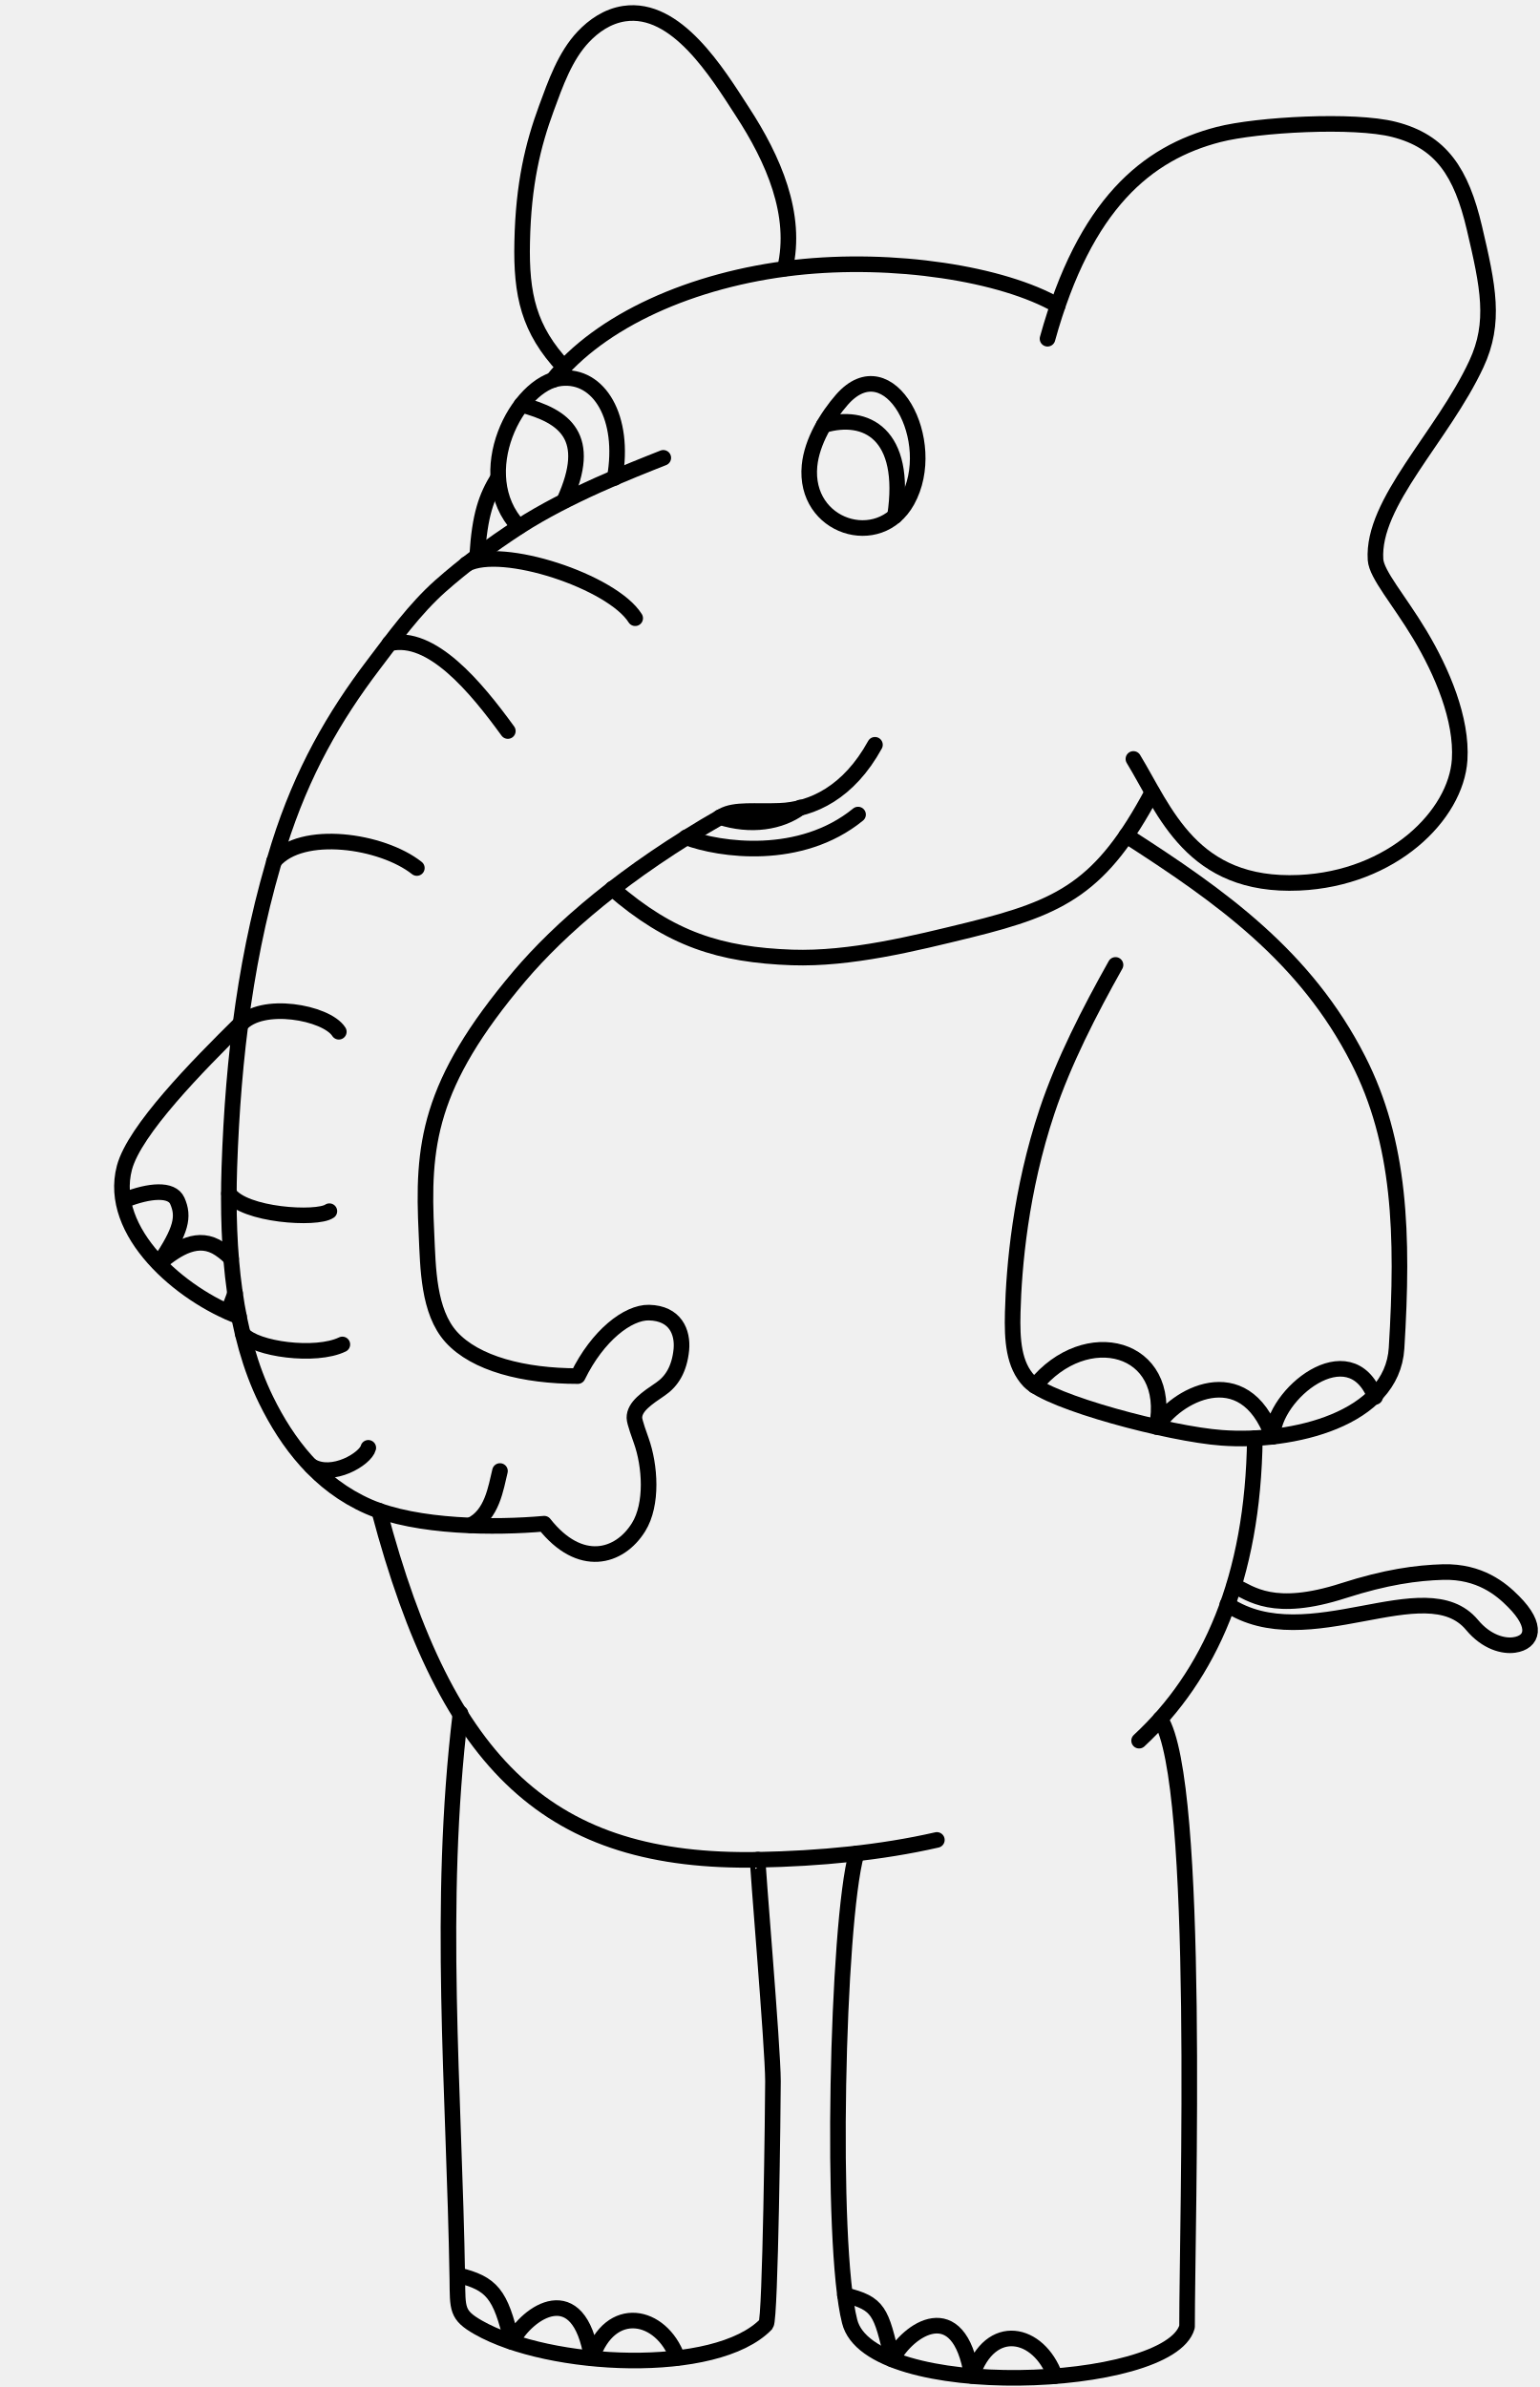
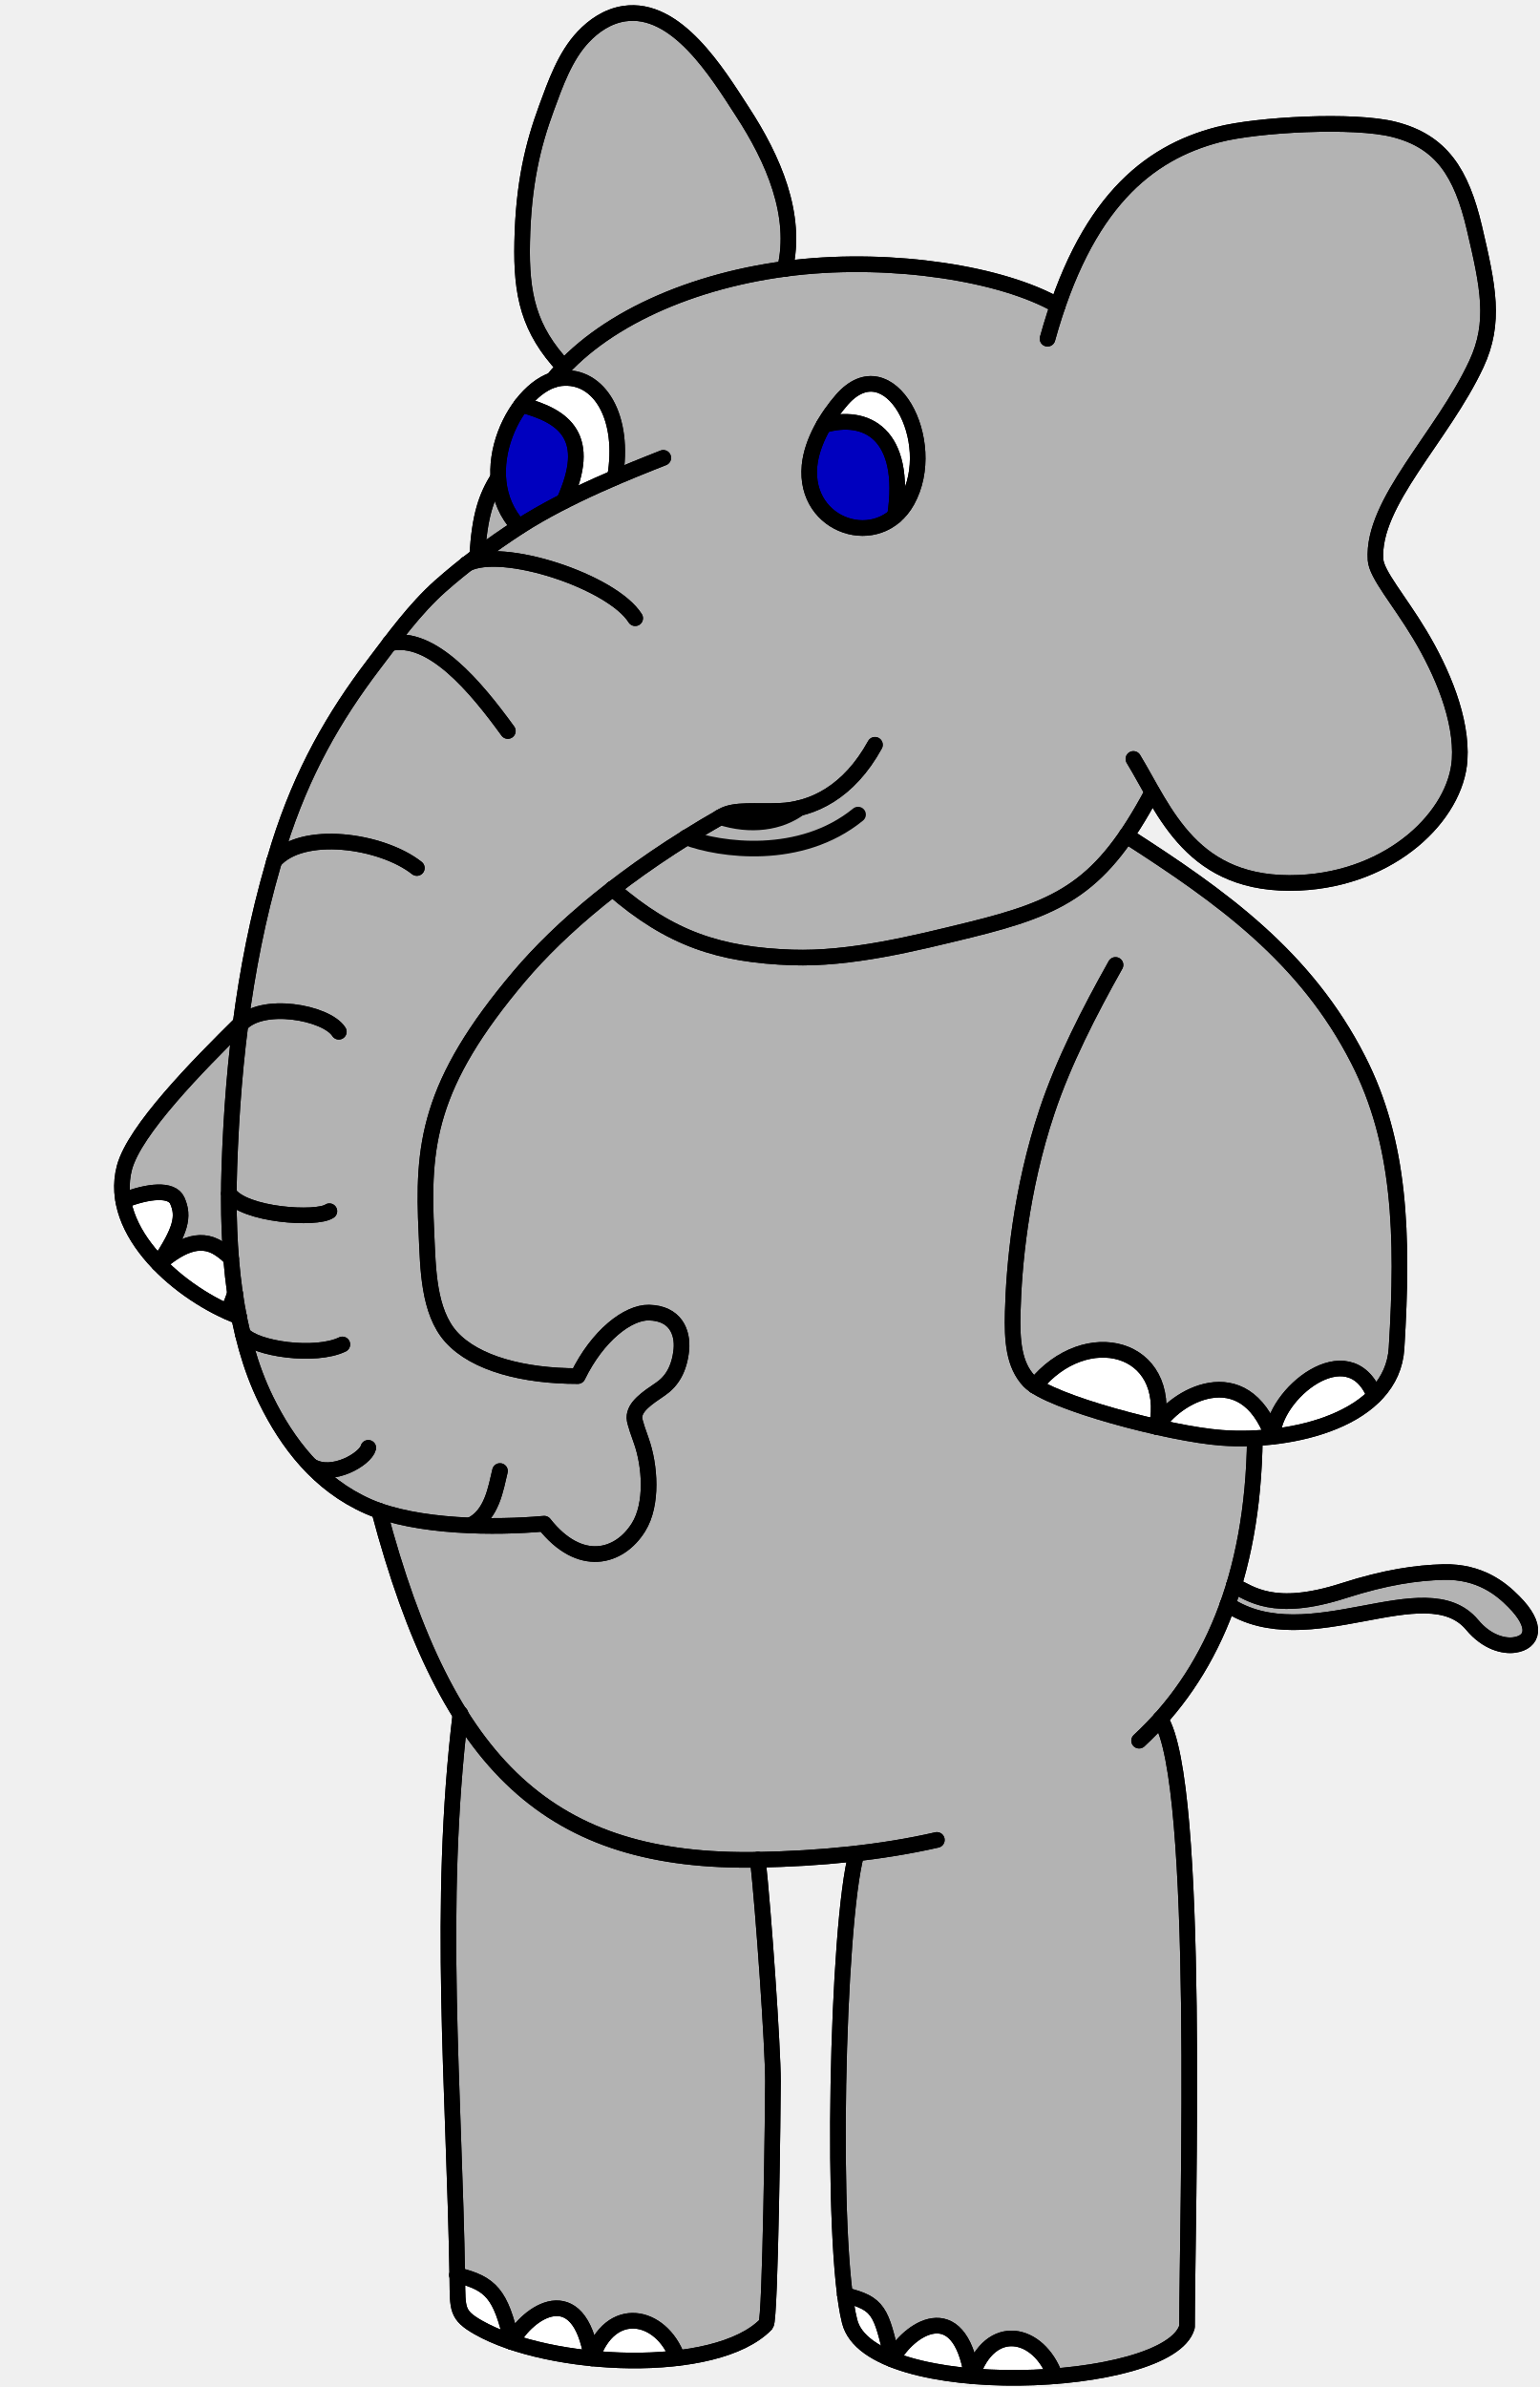
<svg xmlns="http://www.w3.org/2000/svg" xml:space="preserve" width="78.317mm" height="121.444mm" version="1.1" style="shape-rendering:geometricPrecision; text-rendering:geometricPrecision; image-rendering:optimizeQuality; fill-rule:evenodd; clip-rule:evenodd" viewBox="0 0 7832 12144">
  <defs>
    <style type="text/css">
   
    .str0 {stroke:black;stroke-width:79.37;stroke-linecap:round;stroke-linejoin:round}
-     .fil0 {fill:none}
+     .fil3 {fill:none}
+     .fil0 {fill:#0000BF}
+     .fil2 {fill:#B3B3B3}
+     .fil1 {fill:white}
   
  </style>
  </defs>
+   <g id="Colours">
+     <path class="fil0" d="M2871 2549c147,-324 5,-432 -217,-490 -75,98 -126,236 -118,370 5,90 37,177 105,251 72,-47 151,-90 230,-131z" />
+     <path class="fil0" d="M4554 2625c63,-419 -147,-526 -363,-462 -37,64 -65,135 -72,205 -27,275 266,401 434,257z" />
+     <path class="fil1" d="M3129 2429c53,-305 -79,-526 -275,-505 -14,1 -27,4 -41,9 -57,19 -113,65 -160,126 222,58 364,166 217,490 88,-45 177,-85 258,-120z" />
+     <path class="fil1" d="M4616 2548c168,-302 -92,-788 -332,-515 -33,37 -66,82 -94,131 215,-64 426,43 363,462 24,-20 45,-46 62,-78z" />
+     <path class="fil1" d="M902 6109c-28,-62 -148,-50 -275,0 21,116 90,226 181,321 113,-168 130,-240 94,-321z" />
+     <path class="fil1" d="M1119 6354c-109,-73 -218,-3 -310,75 101,105 230,191 352,245 14,-34 27,-66 36,-95 -8,-57 -15,-116 -20,-175 -14,-17 -33,-34 -58,-50z" />
+     <path class="fil1" d="M5886 7260c82,-413 -361,-529 -620,-209 104,70 376,154 620,209z" />
+     <path class="fil1" d="M6476 7309c-148,-408 -503,-203 -590,-49 127,29 246,49 330,55 54,4 111,5 169,2 30,-2 61,-4 91,-7z" />
+     <path class="fil1" d="M6994 7101c-132,-323 -519,-4 -518,209 199,-23 399,-88 518,-209z" />
+     <path class="fil1" d="M2604 11916c-57,-244 -106,-299 -279,-341 0,7 0,14 0,20 3,152 -3,183 106,245 49,28 108,54 173,75z" />
+     <path class="fil1" d="M3011 11999c-65,-413 -327,-236 -407,-83 120,40 261,69 407,83z" />
+     <path class="fil1" d="M3447 11997c-82,-225 -342,-280 -436,2 147,15 298,15 436,-2z" />
+     <path class="fil1" d="M4540 12004c-57,-244 -67,-285 -241,-327 7,53 15,98 24,133 20,84 101,148 217,195z" />
+     <path class="fil1" d="M4945 12089c-65,-413 -325,-237 -405,-84 110,44 252,71 405,84z" />
+     <path class="fil1" d="M5368 12089c-82,-225 -329,-283 -423,-1 138,12 284,12 423,1z" />
+     <path class="fil2" d="M5886 7260c-244,-55 -516,-139 -620,-209 259,-320 701,-204 620,209zm-155 -3009c-205,297 -410,383 -797,479 -282,70 -607,151 -903,140 -366,-13 -618,-93 -914,-350 -203,157 -358,309 -472,443 -468,553 -496,864 -474,1312 8,174 9,395 126,525 122,136 370,199 644,199 101,-206 255,-325 362,-323 135,3 173,100 165,188 -10,101 -50,162 -105,200 -69,47 -135,90 -134,148 0,19 28,96 35,116 46,126 60,323 -14,440 -97,156 -298,213 -480,-18 -105,9 -238,15 -375,9 -162,-7 -330,-28 -465,-75 114,430 247,770 411,1033 338,541 808,755 1515,743 171,-3 339,-13 503,-32 -90,326 -129,1708 -59,2248 174,42 184,83 241,327 79,-153 340,-329 405,84 94,-282 341,-225 423,1 337,-26 634,-116 672,-252 0,-541 69,-2775 -136,-3092 144,-160 260,-353 342,-582 11,-31 22,-63 32,-96 66,-218 103,-467 107,-750 -58,3 -115,2 -169,-2 -84,-6 -203,-27 -330,-55 87,-154 442,-358 590,49 -1,-213 386,-532 518,-209 64,-64 105,-144 111,-242 36,-582 19,-1048 -195,-1467 -268,-526 -697,-831 -1180,-1141z" />
+     <path class="fil2" d="M7702 8148c-65,-65 -172,-154 -357,-150 -137,3 -291,24 -509,95 -357,115 -473,12 -558,-26 -10,33 -21,65 -32,96 409,269 1009,-180 1245,104 74,89 160,110 215,102 92,-13 123,-94 -4,-221z" />
+     <path class="fil2" d="M3932 10589c0,-174 -48,-866 -77,-1128 -706,12 -1177,-202 -1515,-743 -117,978 -33,1884 -16,2857 174,42 223,97 279,341 79,-153 342,-330 407,83 94,-282 354,-227 436,-2 193,-23 359,-78 450,-173 23,-26 35,-1129 35,-1236z" />
+     <path class="fil2" d="M1168 5937c8,-244 25,-485 55,-723 0,-2 1,-5 1,-7 -219,216 -540,542 -591,734 -15,57 -16,113 -6,168 127,-50 247,-62 275,0 36,81 19,152 -94,321 93,-78 202,-148 310,-75 25,17 44,33 58,50 -9,-109 -12,-220 -12,-333 0,-45 1,-90 3,-134z" />
+     <path class="fil2" d="M3664 4157c4,-2 8,-4 11,-6 63,-36 169,-21 291,-26 34,-1 69,-6 104,-15 -101,76 -251,97 -406,47zm3335 -1310c-19,-291 339,-624 513,-995 99,-212 61,-395 -10,-693 -66,-281 -168,-440 -409,-501 -202,-52 -696,-25 -893,26 -333,86 -626,310 -818,871 -281,-162 -835,-249 -1336,-193 -17,2 -35,4 -52,6 -465,61 -881,244 -1124,501 -20,21 -39,43 -56,65 14,-5 27,-8 41,-9 195,-20 328,200 275,505 -81,35 -170,75 -258,120 -79,40 -158,84 -230,131 -74,48 -145,97 -212,148 -19,14 -37,28 -55,43 -46,36 -91,74 -134,112 -96,85 -179,188 -257,291 -28,37 -55,73 -82,109 -199,262 -363,545 -480,917 -9,27 -17,54 -25,81 -81,273 -135,549 -171,828l-1 7c-31,238 -48,479 -55,723 -1,45 -2,90 -3,134 -1,113 3,225 12,333 5,59 11,118 20,175 6,40 12,79 20,118 6,30 12,60 20,90 29,119 67,231 118,334 58,119 132,236 229,336 80,83 177,155 292,205 17,8 35,15 54,21 135,47 303,69 465,75 137,6 270,0 375,-9 182,231 383,174 480,18 73,-117 59,-314 14,-440 -7,-20 -35,-96 -35,-116 -1,-58 65,-101 134,-148 55,-38 95,-99 105,-200 8,-88 -30,-185 -165,-188 -107,-2 -261,116 -362,323 -274,0 -521,-63 -644,-199 -117,-130 -118,-351 -126,-525 -22,-448 6,-759 474,-1312 114,-135 269,-286 472,-443 296,257 548,337 914,350 296,10 621,-71 903,-140 388,-96 593,-182 797,-479 44,-63 87,-136 133,-221 135,235 308,481 747,462 474,-21 799,-344 817,-626 13,-206 -89,-448 -203,-637 -105,-176 -220,-305 -225,-381zm-2446 -222c-168,145 -461,19 -434,-257 7,-70 35,-141 72,-205 28,-49 61,-93 94,-131 240,-273 500,213 332,515 -18,31 -39,57 -62,78z" />
+     <path class="fil2" d="M3994 1368c65,-274 -60,-559 -217,-801 -128,-196 -335,-538 -601,-498 -86,13 -156,63 -208,118 -93,98 -141,238 -188,364 -68,185 -117,384 -123,680 -6,268 33,445 213,637 243,-257 660,-439 1124,-501z" />
+     <path class="fil2" d="M2641 2680c-68,-73 -100,-161 -105,-251 -61,98 -94,190 -107,399 67,-51 138,-100 212,-148z" />
+   </g>
  <g id="lineart">
-     <g id="_741976960">
-       <path class="fil0 str0" d="M2870 1868c-180,-192 -219,-369 -213,-637 6,-296 55,-495 123,-680 46,-125 95,-266 188,-364 52,-55 122,-105 208,-118 266,-40 474,302 601,498 158,242 282,525 217,799" />
-       <path class="fil0 str0" d="M5330 1723c190,-686 506,-945 870,-1039 197,-51 690,-78 893,-26 241,61 343,220 409,501 70,298 109,481 10,693 -173,371 -532,704 -513,995 5,76 120,206 225,381 114,190 216,431 203,637 -18,282 -343,605 -817,626 -547,24 -682,-365 -843,-630" />
-       <path class="fil0 str0" d="M4284 2033c-76,87 -153,213 -165,336 -30,314 355,434 497,179 168,-302 -92,-788 -332,-515z" />
-       <path class="fil0 str0" d="M4191 2163c215,-64 426,43 363,462" />
-       <path class="fil0 str0" d="M3128 2431c54,-306 -79,-528 -274,-507 -222,23 -463,488 -214,756" />
-       <path class="fil0 str0" d="M2653 2059c222,58 365,164 218,488" />
-       <path class="fil0 str0" d="M2428 2828c13,-209 46,-300 107,-399" />
-       <path class="fil0 str0" d="M2813 1933c239,-301 709,-513 1233,-572 501,-56 1055,31 1336,193" />
-       <path class="fil0 str0" d="M3116 4521c296,257 548,337 914,350 296,10 621,-71 903,-140 471,-116 672,-218 930,-700" />
-       <path class="fil0 str0" d="M5731 4251c483,310 912,615 1180,1141 214,419 231,885 195,1467 -22,361 -528,483 -890,456 -264,-19 -876,-181 -979,-288 -79,-83 -88,-207 -84,-351 6,-230 39,-618 175,-1024 84,-251 215,-506 348,-743" />
-       <path class="fil0 str0" d="M1224 5207c-219,216 -540,542 -591,734 -86,328 288,647 583,757" />
-       <path class="fil0 str0" d="M635 6105c127,-50 239,-58 267,4 36,81 21,150 -92,318 93,-78 200,-146 308,-73 25,17 44,33 58,50m20 175c-9,29 -22,60 -36,94" />
-       <path class="fil0 str0" d="M5266 7051c259,-320 701,-204 620,209 87,-154 442,-358 590,50 -1,-214 391,-535 521,-203" />
-       <path class="fil0 str0" d="M6385 7317c-9,715 -232,1208 -589,1539m-1029 505c-285,65 -594,95 -912,101 -1050,18 -1579,-464 -1926,-1776" />
-       <path class="fil0 str0" d="M6280 8068c84,38 198,140 555,25 218,-70 372,-91 509,-95 185,-4 293,85 357,150 127,127 96,208 4,221 -54,8 -141,-13 -215,-102 -237,-284 -836,166 -1245,-104" />
-       <path class="fil0 str0" d="M2121 4416c-178,-141 -586,-200 -727,-34" />
-       <path class="fil0 str0" d="M1724 5249c-63,-99 -396,-159 -501,-35" />
-       <path class="fil0 str0" d="M1676 6162c-63,44 -435,22 -511,-90" />
-       <path class="fil0 str0" d="M1236 6787c63,77 370,119 506,53" />
-       <path class="fil0 str0" d="M1583 7458c108,66 277,-36 291,-92" />
-       <path class="fil0 str0" d="M2394 7760c110,-51 129,-191 150,-276" />
-       <path class="fil0 str0" d="M1982 3273c213,-50 438,220 602,446" />
-       <path class="fil0 str0" d="M2373 2870c180,-97 742,89 859,275" />
-       <path class="fil0 str0" d="M3856 9461c-6,-2 77,953 77,1128 0,108 -13,1210 -35,1236 -255,264 -1103,223 -1465,16 -110,-63 -104,-93 -106,-245 -16,-981 -102,-1894 16,-2879" />
-       <path class="fil0 str0" d="M5904 8746c206,317 136,2551 136,3092 -89,320 -1617,382 -1717,-28 -100,-392 -64,-2023 35,-2380" />
-       <path class="fil0 str0" d="M2329 11575c174,42 218,96 275,340 79,-153 342,-330 407,83 94,-282 354,-227 436,-2" />
-       <path class="fil0 str0" d="M4299 11677c174,42 184,83 241,327 79,-153 340,-329 405,84 94,-282 341,-225 423,1" />
-       <path class="fil0 str0" d="M3375 2329c-159,63 -485,190 -734,351 -146,95 -280,195 -401,302 -130,116 -236,263 -340,400 -199,262 -363,545 -480,917 -168,534 -234,1079 -253,1639 -14,433 24,853 187,1185 107,218 266,430 521,542 247,108 648,109 894,87 182,231 383,174 480,18 73,-117 59,-314 14,-440 -7,-20 -35,-96 -35,-116 -1,-58 65,-101 134,-148 55,-38 95,-99 105,-200 8,-88 -30,-185 -165,-188 -107,-2 -261,116 -362,323 -274,0 -521,-63 -644,-199 -117,-130 -118,-351 -126,-525 -22,-448 6,-759 474,-1312 202,-238 533,-529 1032,-814 63,-36 169,-21 291,-26 166,-6 352,-94 485,-336" />
-       <path class="fil0 str0" d="M3664 4157c155,50 308,27 409,-49" />
-       <path class="fil0 str0" d="M3491 4260c172,65 582,123 875,-116" />
-     </g>
+     <path class="fil3 str0" d="M2870 1868c-180,-192 -219,-369 -213,-637 6,-296 55,-495 123,-680 46,-125 95,-266 188,-364 52,-55 122,-105 208,-118 266,-40 474,302 601,498 158,242 282,527 217,801" />
+     <path class="fil3 str0" d="M5330 1723c190,-686 506,-945 870,-1039 197,-51 690,-78 893,-26 241,61 343,220 409,501 70,298 109,481 10,693 -173,371 -532,704 -513,995 5,76 120,206 225,381 114,190 216,431 203,637 -18,282 -343,605 -817,626 -547,24 -682,-365 -843,-630" />
+     <path class="fil3 str0" d="M4284 2033c-76,87 -153,213 -165,336 -30,314 355,434 497,179 168,-302 -92,-788 -332,-515z" />
+     <path class="fil3 str0" d="M4191 2163c215,-64 426,43 363,462" />
+     <path class="fil3 str0" d="M3129 2429c53,-305 -79,-526 -275,-505 -222,23 -463,488 -214,756 -249,-268 -8,-733 214,-756" />
+     <path class="fil3 str0" d="M2653 2059c222,58 364,166 217,490" />
+     <path class="fil3 str0" d="M2428 2828c13,-209 46,-300 107,-399" />
+     <path class="fil3 str0" d="M2813 1933c239,-301 709,-513 1233,-572 501,-56 1055,31 1336,193" />
+     <path class="fil3 str0" d="M3116 4521c296,257 548,337 914,350 296,10 621,-71 903,-140 471,-116 672,-218 930,-700" />
+     <path class="fil3 str0" d="M5731 4251c483,310 912,615 1180,1141 214,419 231,885 195,1467 -22,361 -528,483 -890,456 -264,-19 -876,-181 -979,-288 -79,-83 -88,-207 -84,-351 6,-230 39,-618 175,-1024 84,-251 215,-506 348,-743" />
+     <path class="fil3 str0" d="M1224 5207c-219,216 -540,542 -591,734 -86,328 288,647 583,757" />
+     <path class="fil3 str0" d="M627 6108c127,-50 247,-62 275,0 36,81 19,152 -94,321 93,-78 202,-148 310,-75 25,17 44,33 58,50m20 175c-9,29 -22,61 -36,95" />
+     <path class="fil3 str0" d="M5266 7051c259,-320 701,-204 620,209 87,-154 442,-358 590,49 -1,-213 386,-532 518,-209" />
+     <path class="fil3 str0" d="M6385 7317c-9,715 -232,1208 -589,1539m-1029 505c-285,65 -594,95 -912,101 -1050,18 -1579,-464 -1926,-1776" />
+     <path class="fil3 str0" d="M6278 8067c84,38 200,141 558,26 218,-70 372,-91 509,-95 185,-4 293,85 357,150 127,127 96,208 4,221 -54,8 -141,-13 -215,-102 -237,-284 -836,166 -1245,-104" />
+     <path class="fil3 str0" d="M2121 4416c-178,-141 -586,-200 -727,-34" />
+     <path class="fil3 str0" d="M1724 5249c-63,-99 -396,-159 -501,-35" />
+     <path class="fil3 str0" d="M1676 6162c-63,44 -435,22 -511,-90" />
+     <path class="fil3 str0" d="M1236 6787c63,77 370,119 506,53" />
+     <path class="fil3 str0" d="M1583 7458c108,66 277,-36 291,-92" />
+     <path class="fil3 str0" d="M2394 7760c110,-51 129,-191 150,-276" />
+     <path class="fil3 str0" d="M1982 3273c213,-50 438,220 602,446" />
+     <path class="fil3 str0" d="M2373 2870c180,-97 742,89 859,275" />
+     <path class="fil3 str0" d="M3856 9461c29,261 77,953 77,1128 0,108 -13,1210 -35,1236 -255,264 -1103,223 -1465,16 -110,-63 -104,-93 -106,-245 -16,-981 -102,-1892 16,-2877" />
+     <path class="fil3 str0" d="M5904 8746c206,317 136,2551 136,3092 -89,320 -1617,382 -1717,-28 -100,-392 -64,-2023 35,-2380" />
+     <path class="fil3 str0" d="M2325 11575c174,42 223,97 279,341 79,-153 342,-330 407,83 94,-282 354,-227 436,-2" />
+     <path class="fil3 str0" d="M4299 11677c174,42 184,83 241,327 79,-153 340,-329 405,84 94,-282 341,-225 423,1" />
+     <path class="fil3 str0" d="M3375 2329c-159,63 -485,190 -734,351 -146,95 -280,195 -401,302 -130,116 -236,263 -340,400 -199,262 -363,545 -480,917 -168,534 -234,1079 -253,1639 -14,433 24,853 187,1185 107,218 266,430 521,542 247,108 648,109 894,87 182,231 383,174 480,18 73,-117 59,-314 14,-440 -7,-20 -35,-96 -35,-116 -1,-58 65,-101 134,-148 55,-38 95,-99 105,-200 8,-88 -30,-185 -165,-188 -107,-2 -261,116 -362,323 -274,0 -521,-63 -644,-199 -117,-130 -118,-351 -126,-525 -22,-448 6,-759 474,-1312 202,-238 533,-529 1032,-814 63,-36 169,-21 291,-26 166,-6 352,-94 485,-336" />
+     <path class="fil3 str0" d="M3664 4157c155,50 305,29 406,-47" />
+     <path class="fil3 str0" d="M3491 4260c172,65 582,123 875,-116" />
+     <path class="fil3 str0" d="M2870 1868c-180,-192 -219,-369 -213,-637 6,-296 55,-495 123,-680 46,-125 95,-266 188,-364 52,-55 122,-105 208,-118 266,-40 474,302 601,498 158,242 282,527 217,801" />
+     <path class="fil3 str0" d="M5330 1723c190,-686 506,-945 870,-1039 197,-51 690,-78 893,-26 241,61 343,220 409,501 70,298 109,481 10,693 -173,371 -532,704 -513,995 5,76 120,206 225,381 114,190 216,431 203,637 -18,282 -343,605 -817,626 -547,24 -682,-365 -843,-630" />
+     <path class="fil3 str0" d="M4284 2033c-76,87 -153,213 -165,336 -30,314 355,434 497,179 168,-302 -92,-788 -332,-515z" />
+     <path class="fil3 str0" d="M4191 2163c215,-64 426,43 363,462" />
+     <path class="fil3 str0" d="M3129 2429c53,-305 -79,-526 -275,-505 -222,23 -463,488 -214,756 -249,-268 -8,-733 214,-756" />
+     <path class="fil3 str0" d="M2653 2059c222,58 364,166 217,490" />
+     <path class="fil3 str0" d="M2428 2828c13,-209 46,-300 107,-399" />
+     <path class="fil3 str0" d="M2813 1933c239,-301 709,-513 1233,-572 501,-56 1055,31 1336,193" />
+     <path class="fil3 str0" d="M3116 4521c296,257 548,337 914,350 296,10 621,-71 903,-140 471,-116 672,-218 930,-700" />
+     <path class="fil3 str0" d="M5731 4251c483,310 912,615 1180,1141 214,419 231,885 195,1467 -22,361 -528,483 -890,456 -264,-19 -876,-181 -979,-288 -79,-83 -88,-207 -84,-351 6,-230 39,-618 175,-1024 84,-251 215,-506 348,-743" />
+     <path class="fil3 str0" d="M1224 5207c-219,216 -540,542 -591,734 -86,328 288,647 583,757" />
+     <path class="fil3 str0" d="M627 6108c127,-50 247,-62 275,0 36,81 19,152 -94,321 93,-78 202,-148 310,-75 25,17 44,33 58,50m20 175c-9,29 -22,61 -36,95" />
+     <path class="fil3 str0" d="M5266 7051c259,-320 701,-204 620,209 87,-154 442,-358 590,49 -1,-213 386,-532 518,-209" />
+     <path class="fil3 str0" d="M6385 7317c-9,715 -232,1208 -589,1539m-1029 505c-285,65 -594,95 -912,101 -1050,18 -1579,-464 -1926,-1776" />
+     <path class="fil3 str0" d="M6278 8067c84,38 200,141 558,26 218,-70 372,-91 509,-95 185,-4 293,85 357,150 127,127 96,208 4,221 -54,8 -141,-13 -215,-102 -237,-284 -836,166 -1245,-104" />
+     <path class="fil3 str0" d="M2121 4416c-178,-141 -586,-200 -727,-34" />
+     <path class="fil3 str0" d="M1724 5249c-63,-99 -396,-159 -501,-35" />
+     <path class="fil3 str0" d="M1676 6162c-63,44 -435,22 -511,-90" />
+     <path class="fil3 str0" d="M1236 6787c63,77 370,119 506,53" />
+     <path class="fil3 str0" d="M1583 7458c108,66 277,-36 291,-92" />
+     <path class="fil3 str0" d="M2394 7760c110,-51 129,-191 150,-276" />
+     <path class="fil3 str0" d="M1982 3273c213,-50 438,220 602,446" />
+     <path class="fil3 str0" d="M2373 2870c180,-97 742,89 859,275" />
+     <path class="fil3 str0" d="M3856 9461c29,261 77,953 77,1128 0,108 -13,1210 -35,1236 -255,264 -1103,223 -1465,16 -110,-63 -104,-93 -106,-245 -16,-981 -102,-1892 16,-2877" />
+     <path class="fil3 str0" d="M5904 8746c206,317 136,2551 136,3092 -89,320 -1617,382 -1717,-28 -100,-392 -64,-2023 35,-2380" />
+     <path class="fil3 str0" d="M2325 11575c174,42 223,97 279,341 79,-153 342,-330 407,83 94,-282 354,-227 436,-2" />
+     <path class="fil3 str0" d="M4299 11677c174,42 184,83 241,327 79,-153 340,-329 405,84 94,-282 341,-225 423,1" />
+     <path class="fil3 str0" d="M3375 2329c-159,63 -485,190 -734,351 -146,95 -280,195 -401,302 -130,116 -236,263 -340,400 -199,262 -363,545 -480,917 -168,534 -234,1079 -253,1639 -14,433 24,853 187,1185 107,218 266,430 521,542 247,108 648,109 894,87 182,231 383,174 480,18 73,-117 59,-314 14,-440 -7,-20 -35,-96 -35,-116 -1,-58 65,-101 134,-148 55,-38 95,-99 105,-200 8,-88 -30,-185 -165,-188 -107,-2 -261,116 -362,323 -274,0 -521,-63 -644,-199 -117,-130 -118,-351 -126,-525 -22,-448 6,-759 474,-1312 202,-238 533,-529 1032,-814 63,-36 169,-21 291,-26 166,-6 352,-94 485,-336" />
  </g>
</svg>
